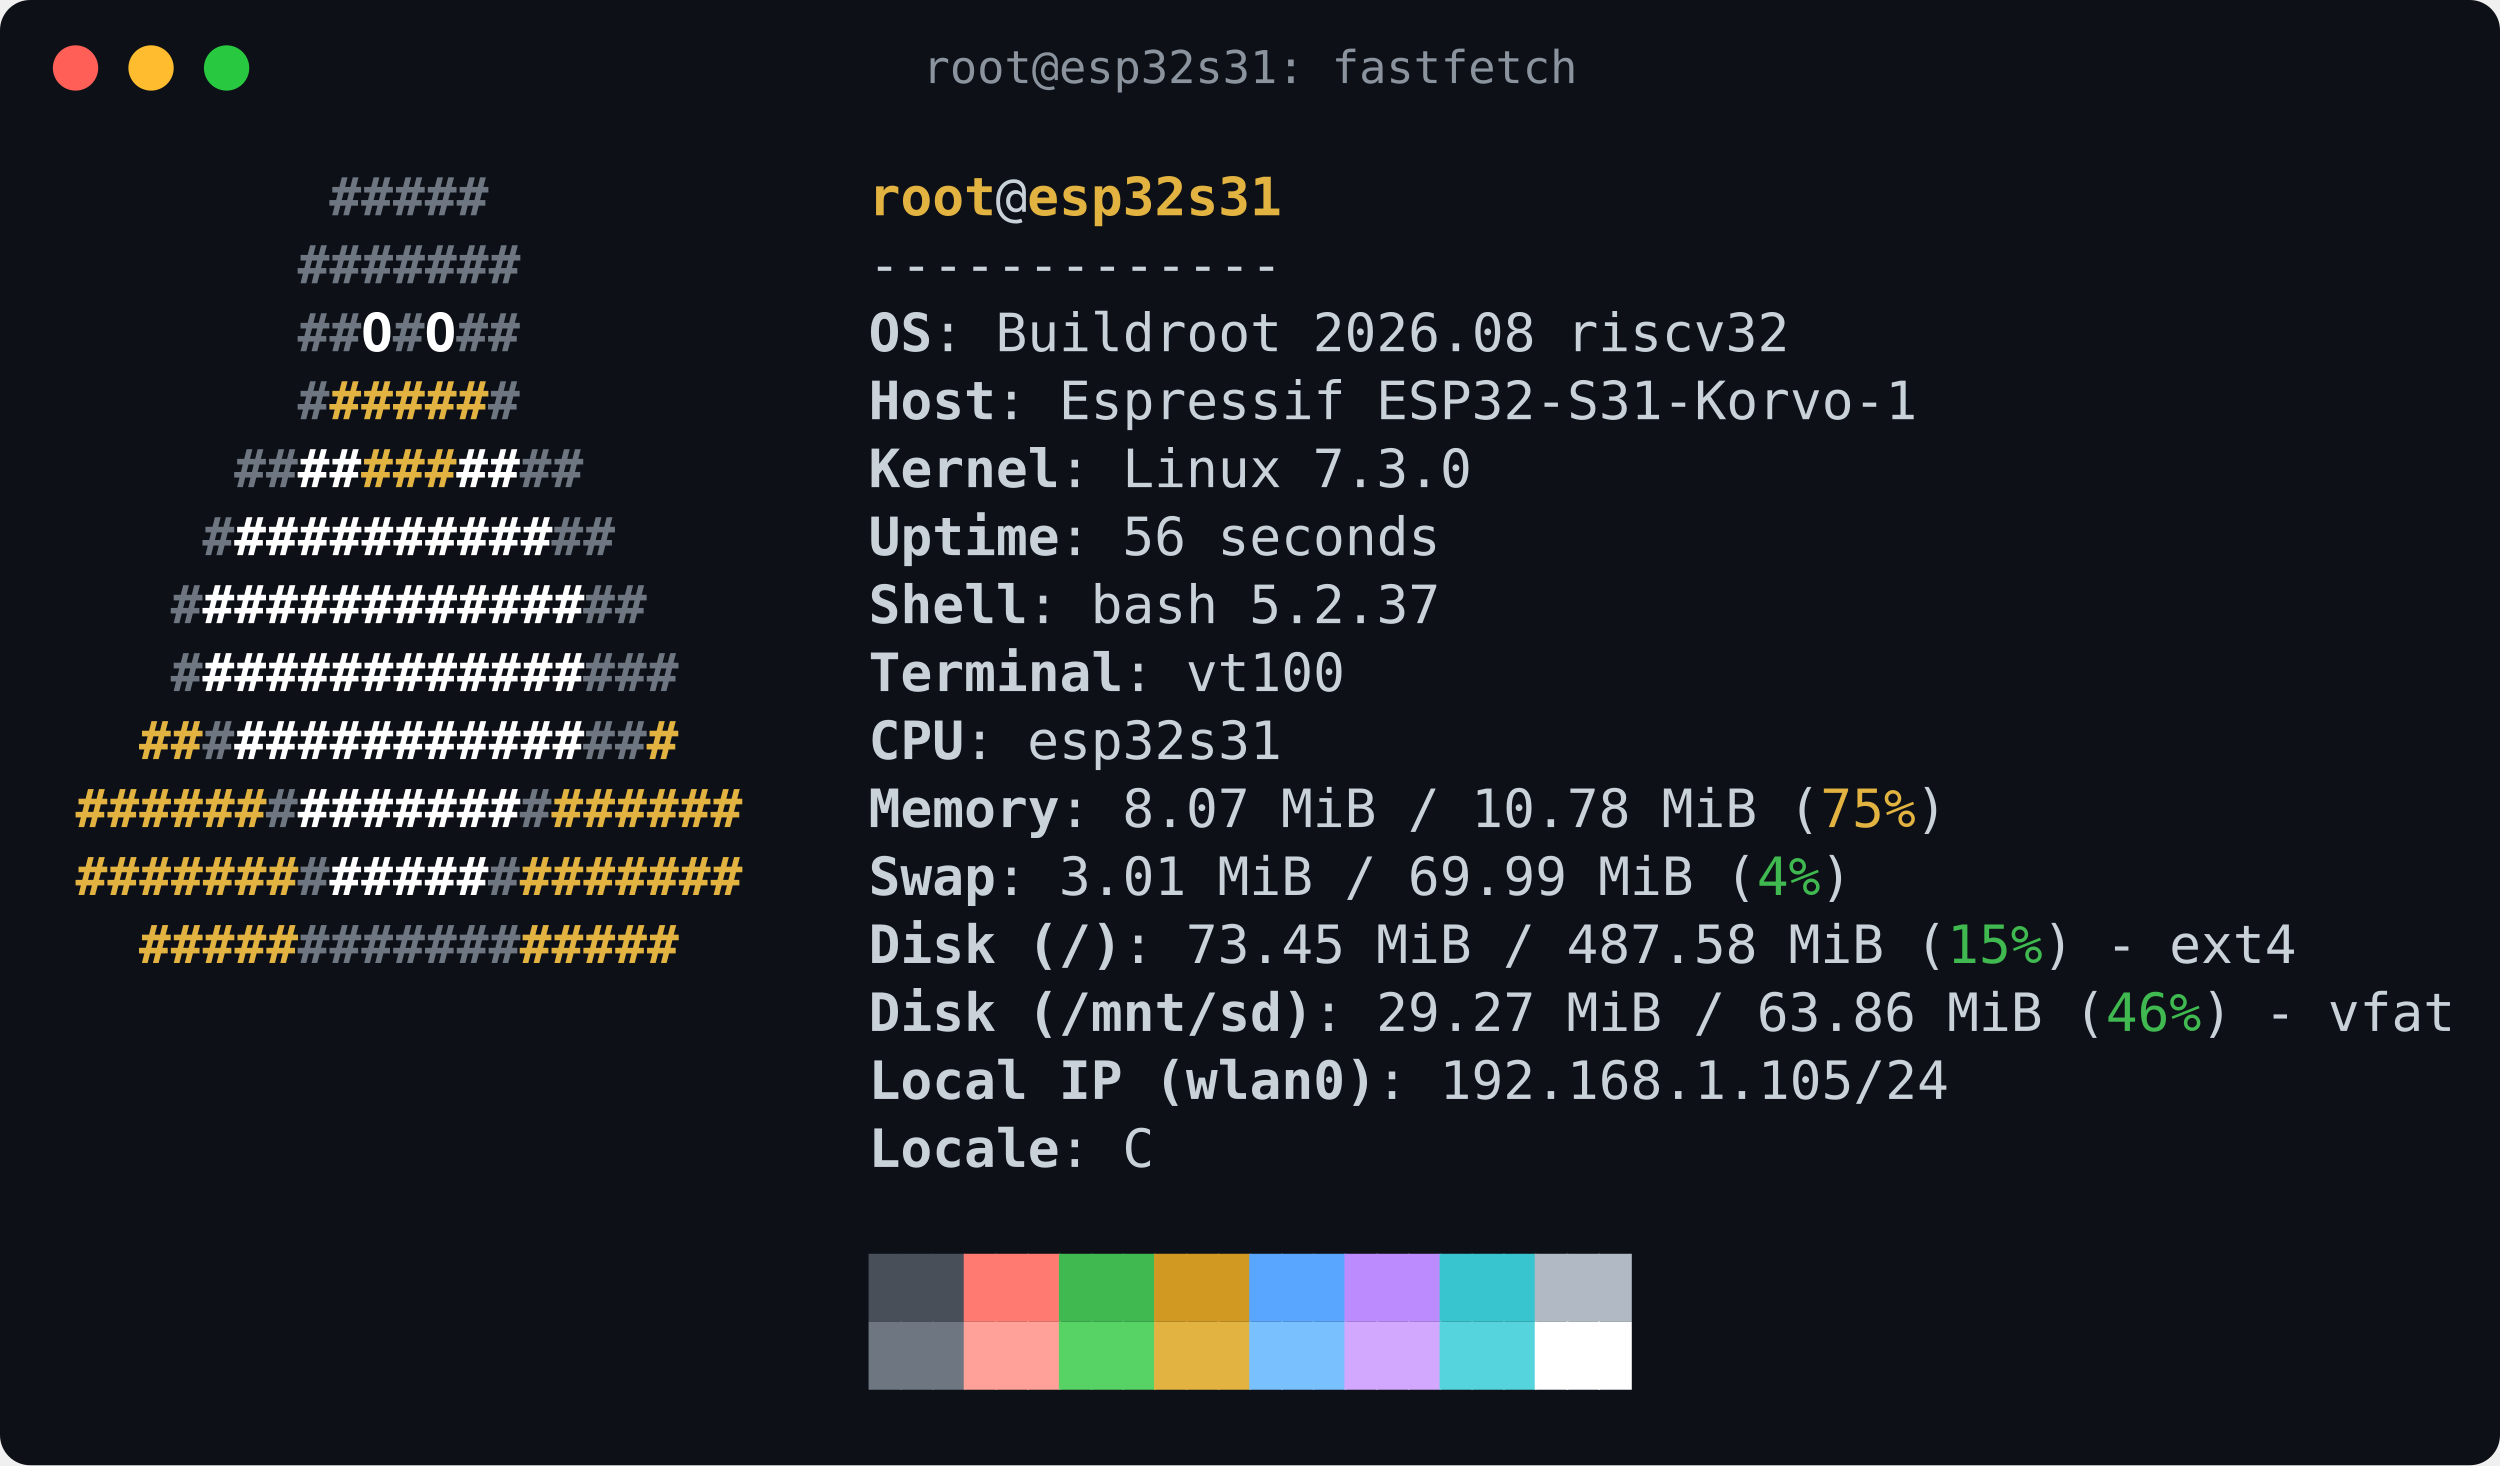
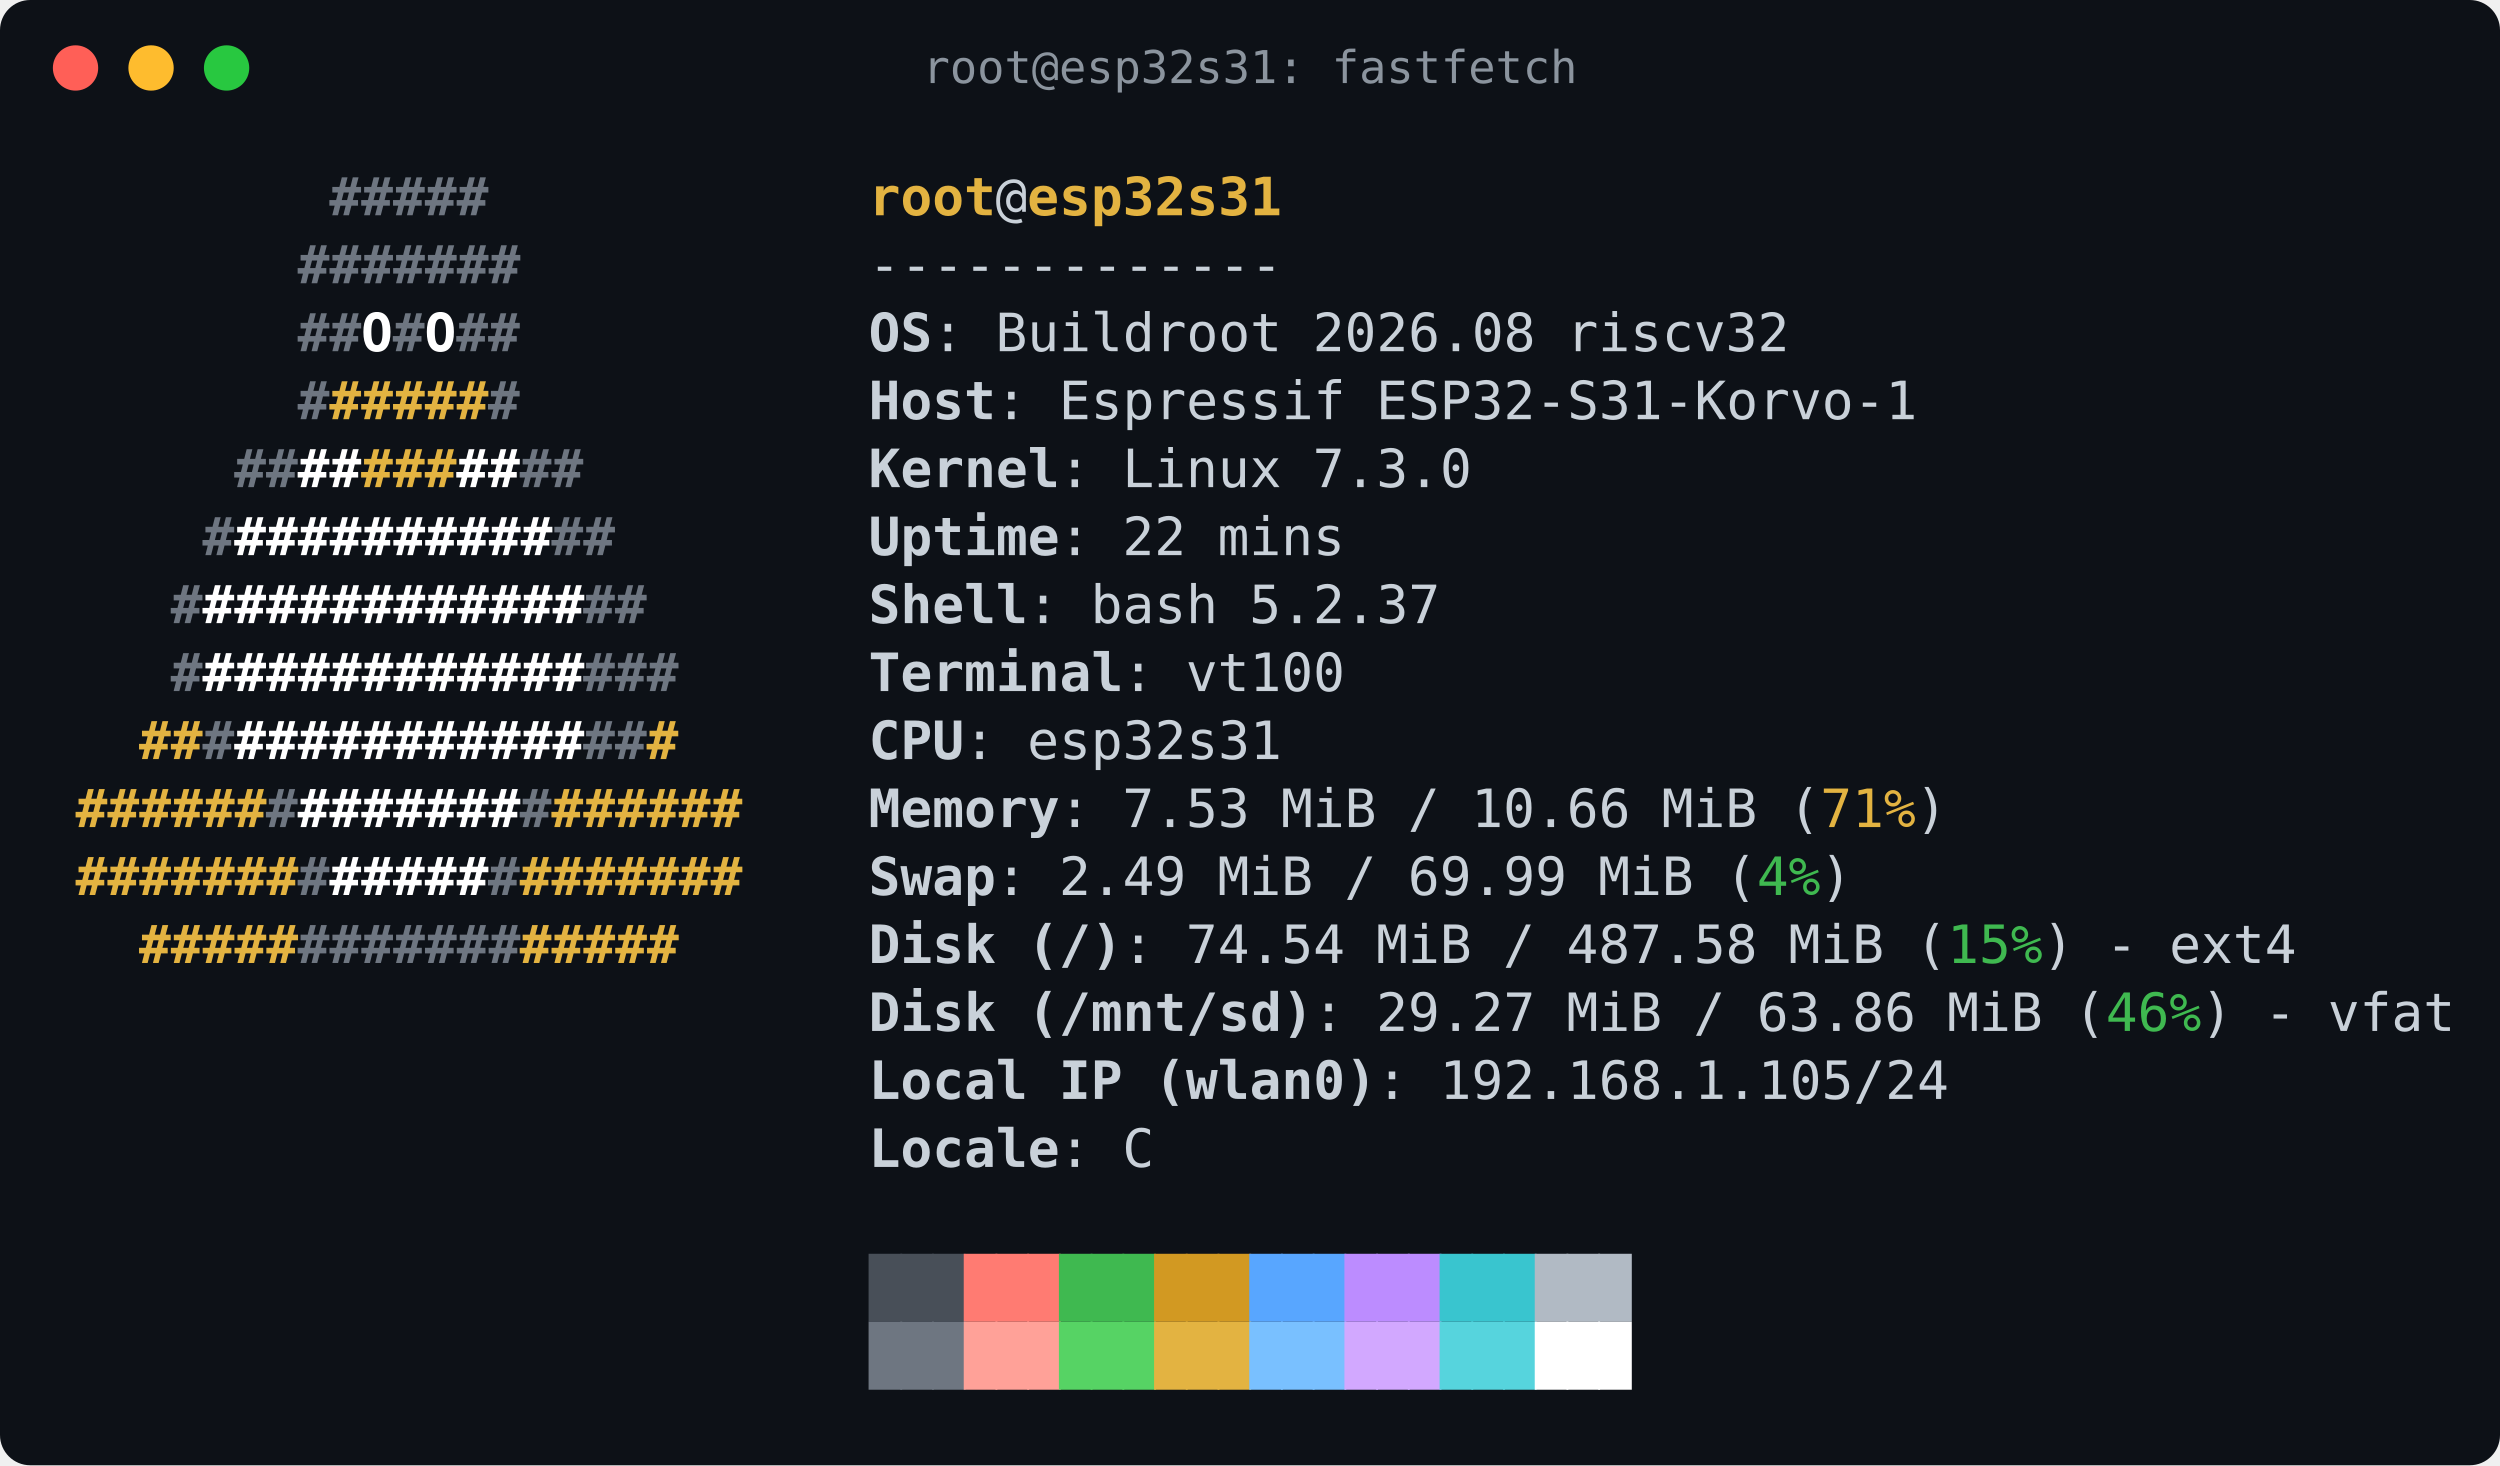
<svg xmlns="http://www.w3.org/2000/svg" width="662" height="388" viewBox="0 0 662 388">
  <rect width="100%" height="100%" rx="8" fill="#0d1117" />
  <circle cx="20" cy="18" r="6" fill="#ff5f57" />
  <circle cx="40" cy="18" r="6" fill="#febc2e" />
  <circle cx="60" cy="18" r="6" fill="#28c840" />
  <text x="331" y="22" fill="#8b949e" font-family="Menlo, Consolas, 'DejaVu Sans Mono', monospace" font-size="12" text-anchor="middle">root@esp32s31: fastfetch</text>
  <g font-family="Menlo, Consolas, 'DejaVu Sans Mono', monospace" font-size="14" xml:space="preserve">
    <rect x="230.0" y="332" width="8.9" height="18" fill="#484f58" />
    <rect x="238.4" y="332" width="8.9" height="18" fill="#484f58" />
    <rect x="246.8" y="332" width="8.9" height="18" fill="#484f58" />
    <rect x="255.2" y="332" width="8.9" height="18" fill="#ff7b72" />
    <rect x="263.6" y="332" width="8.9" height="18" fill="#ff7b72" />
    <rect x="272.0" y="332" width="8.9" height="18" fill="#ff7b72" />
    <rect x="280.4" y="332" width="8.9" height="18" fill="#3fb950" />
    <rect x="288.8" y="332" width="8.9" height="18" fill="#3fb950" />
    <rect x="297.2" y="332" width="8.9" height="18" fill="#3fb950" />
    <rect x="305.6" y="332" width="8.9" height="18" fill="#d29922" />
    <rect x="314.0" y="332" width="8.9" height="18" fill="#d29922" />
    <rect x="322.4" y="332" width="8.9" height="18" fill="#d29922" />
    <rect x="330.8" y="332" width="8.9" height="18" fill="#58a6ff" />
    <rect x="339.2" y="332" width="8.9" height="18" fill="#58a6ff" />
    <rect x="347.6" y="332" width="8.9" height="18" fill="#58a6ff" />
    <rect x="356.0" y="332" width="8.9" height="18" fill="#bc8cff" />
    <rect x="364.4" y="332" width="8.9" height="18" fill="#bc8cff" />
    <rect x="372.8" y="332" width="8.9" height="18" fill="#bc8cff" />
    <rect x="381.2" y="332" width="8.9" height="18" fill="#39c5cf" />
    <rect x="389.6" y="332" width="8.9" height="18" fill="#39c5cf" />
    <rect x="398.0" y="332" width="8.9" height="18" fill="#39c5cf" />
    <rect x="406.4" y="332" width="8.9" height="18" fill="#b1bac4" />
    <rect x="414.8" y="332" width="8.9" height="18" fill="#b1bac4" />
    <rect x="423.2" y="332" width="8.9" height="18" fill="#b1bac4" />
    <rect x="230.0" y="350" width="8.9" height="18" fill="#6e7681" />
    <rect x="238.4" y="350" width="8.9" height="18" fill="#6e7681" />
    <rect x="246.8" y="350" width="8.9" height="18" fill="#6e7681" />
    <rect x="255.2" y="350" width="8.9" height="18" fill="#ffa198" />
    <rect x="263.6" y="350" width="8.9" height="18" fill="#ffa198" />
    <rect x="272.0" y="350" width="8.9" height="18" fill="#ffa198" />
    <rect x="280.4" y="350" width="8.9" height="18" fill="#56d364" />
    <rect x="288.8" y="350" width="8.9" height="18" fill="#56d364" />
    <rect x="297.2" y="350" width="8.9" height="18" fill="#56d364" />
    <rect x="305.6" y="350" width="8.9" height="18" fill="#e3b341" />
    <rect x="314.0" y="350" width="8.9" height="18" fill="#e3b341" />
    <rect x="322.4" y="350" width="8.9" height="18" fill="#e3b341" />
    <rect x="330.8" y="350" width="8.9" height="18" fill="#79c0ff" />
    <rect x="339.2" y="350" width="8.9" height="18" fill="#79c0ff" />
    <rect x="347.6" y="350" width="8.9" height="18" fill="#79c0ff" />
    <rect x="356.0" y="350" width="8.9" height="18" fill="#d2a8ff" />
    <rect x="364.4" y="350" width="8.9" height="18" fill="#d2a8ff" />
    <rect x="372.8" y="350" width="8.9" height="18" fill="#d2a8ff" />
    <rect x="381.2" y="350" width="8.9" height="18" fill="#56d4dd" />
    <rect x="389.6" y="350" width="8.9" height="18" fill="#56d4dd" />
    <rect x="398.0" y="350" width="8.9" height="18" fill="#56d4dd" />
    <rect x="406.4" y="350" width="8.9" height="18" fill="#ffffff" />
    <rect x="414.8" y="350" width="8.9" height="18" fill="#ffffff" />
    <rect x="423.2" y="350" width="8.9" height="18" fill="#ffffff" />
    <text y="57">
      <tspan x="87.2" fill="#6e7681" font-weight="bold">#####</tspan>
      <tspan x="230.0" fill="#e3b341" font-weight="bold">root</tspan>
      <tspan x="263.6" fill="#c9d1d9">@</tspan>
      <tspan x="272.0" fill="#e3b341" font-weight="bold">esp32s31</tspan>
    </text>
    <text y="75">
      <tspan x="78.8" fill="#6e7681" font-weight="bold">#######</tspan>
      <tspan x="230.0" fill="#c9d1d9">-------------</tspan>
    </text>
    <text y="93">
      <tspan x="78.8" fill="#6e7681" font-weight="bold">##</tspan>
      <tspan x="95.6" fill="#ffffff" font-weight="bold">O</tspan>
      <tspan x="104.0" fill="#6e7681" font-weight="bold">#</tspan>
      <tspan x="112.4" fill="#ffffff" font-weight="bold">O</tspan>
      <tspan x="120.8" fill="#6e7681" font-weight="bold">##</tspan>
      <tspan x="230.0" fill="#c9d1d9" font-weight="bold">OS</tspan>
      <tspan x="246.8" fill="#c9d1d9">:</tspan>
      <tspan x="263.6" fill="#c9d1d9">Buildroot</tspan>
      <tspan x="347.6" fill="#c9d1d9">2026.08</tspan>
      <tspan x="414.8" fill="#c9d1d9">riscv32</tspan>
    </text>
    <text y="111">
      <tspan x="78.8" fill="#6e7681" font-weight="bold">#</tspan>
      <tspan x="87.2" fill="#e3b341" font-weight="bold">#####</tspan>
      <tspan x="129.2" fill="#6e7681" font-weight="bold">#</tspan>
      <tspan x="230.0" fill="#c9d1d9" font-weight="bold">Host</tspan>
      <tspan x="263.6" fill="#c9d1d9">:</tspan>
      <tspan x="280.4" fill="#c9d1d9">Espressif</tspan>
      <tspan x="364.4" fill="#c9d1d9">ESP32-S31-Korvo-1</tspan>
    </text>
    <text y="129">
      <tspan x="62.0" fill="#6e7681" font-weight="bold">##</tspan>
      <tspan x="78.8" fill="#ffffff" font-weight="bold">##</tspan>
      <tspan x="95.6" fill="#e3b341" font-weight="bold">###</tspan>
      <tspan x="120.8" fill="#ffffff" font-weight="bold">##</tspan>
      <tspan x="137.6" fill="#6e7681" font-weight="bold">##</tspan>
      <tspan x="230.0" fill="#c9d1d9" font-weight="bold">Kernel</tspan>
      <tspan x="280.4" fill="#c9d1d9">:</tspan>
      <tspan x="297.2" fill="#c9d1d9">Linux</tspan>
      <tspan x="347.6" fill="#c9d1d9">7.3.0</tspan>
    </text>
    <text y="147">
      <tspan x="53.6" fill="#6e7681" font-weight="bold">#</tspan>
      <tspan x="62.0" fill="#ffffff" font-weight="bold">##########</tspan>
      <tspan x="146.0" fill="#6e7681" font-weight="bold">##</tspan>
      <tspan x="230.0" fill="#c9d1d9" font-weight="bold">Uptime</tspan>
      <tspan x="280.4" fill="#c9d1d9">:</tspan>
-       <tspan x="297.2" fill="#c9d1d9">56</tspan>
-       <tspan x="322.4" fill="#c9d1d9">seconds</tspan>
+       <tspan x="297.2" fill="#c9d1d9">22</tspan>
+       <tspan x="322.4" fill="#c9d1d9">mins</tspan>
    </text>
    <text y="165">
      <tspan x="45.2" fill="#6e7681" font-weight="bold">#</tspan>
      <tspan x="53.6" fill="#ffffff" font-weight="bold">############</tspan>
      <tspan x="154.4" fill="#6e7681" font-weight="bold">##</tspan>
      <tspan x="230.0" fill="#c9d1d9" font-weight="bold">Shell</tspan>
      <tspan x="272.0" fill="#c9d1d9">:</tspan>
      <tspan x="288.8" fill="#c9d1d9">bash</tspan>
      <tspan x="330.8" fill="#c9d1d9">5.2.37</tspan>
    </text>
    <text y="183">
      <tspan x="45.2" fill="#6e7681" font-weight="bold">#</tspan>
      <tspan x="53.6" fill="#ffffff" font-weight="bold">############</tspan>
      <tspan x="154.4" fill="#6e7681" font-weight="bold">###</tspan>
      <tspan x="230.0" fill="#c9d1d9" font-weight="bold">Terminal</tspan>
      <tspan x="297.2" fill="#c9d1d9">:</tspan>
      <tspan x="314.0" fill="#c9d1d9">vt100</tspan>
    </text>
    <text y="201">
      <tspan x="36.8" fill="#e3b341" font-weight="bold">##</tspan>
      <tspan x="53.6" fill="#6e7681" font-weight="bold">#</tspan>
      <tspan x="62.0" fill="#ffffff" font-weight="bold">###########</tspan>
      <tspan x="154.4" fill="#6e7681" font-weight="bold">##</tspan>
      <tspan x="171.2" fill="#e3b341" font-weight="bold">#</tspan>
      <tspan x="230.0" fill="#c9d1d9" font-weight="bold">CPU</tspan>
      <tspan x="255.2" fill="#c9d1d9">:</tspan>
      <tspan x="272.0" fill="#c9d1d9">esp32s31</tspan>
    </text>
    <text y="219">
      <tspan x="20.0" fill="#e3b341" font-weight="bold">######</tspan>
      <tspan x="70.4" fill="#6e7681" font-weight="bold">#</tspan>
      <tspan x="78.8" fill="#ffffff" font-weight="bold">#######</tspan>
      <tspan x="137.6" fill="#6e7681" font-weight="bold">#</tspan>
      <tspan x="146.0" fill="#e3b341" font-weight="bold">######</tspan>
      <tspan x="230.0" fill="#c9d1d9" font-weight="bold">Memory</tspan>
      <tspan x="280.4" fill="#c9d1d9">:</tspan>
-       <tspan x="297.2" fill="#c9d1d9">8.07</tspan>
+       <tspan x="297.2" fill="#c9d1d9">7.53</tspan>
      <tspan x="339.2" fill="#c9d1d9">MiB</tspan>
      <tspan x="372.8" fill="#c9d1d9">/</tspan>
-       <tspan x="389.6" fill="#c9d1d9">10.78</tspan>
+       <tspan x="389.6" fill="#c9d1d9">10.66</tspan>
      <tspan x="440.0" fill="#c9d1d9">MiB</tspan>
      <tspan x="473.6" fill="#c9d1d9">(</tspan>
-       <tspan x="482.0" fill="#e3b341">75%</tspan>
+       <tspan x="482.0" fill="#e3b341">71%</tspan>
      <tspan x="507.2" fill="#c9d1d9">)</tspan>
    </text>
    <text y="237">
      <tspan x="20.0" fill="#e3b341" font-weight="bold">#######</tspan>
      <tspan x="78.8" fill="#6e7681" font-weight="bold">#</tspan>
      <tspan x="87.2" fill="#ffffff" font-weight="bold">#####</tspan>
      <tspan x="129.2" fill="#6e7681" font-weight="bold">#</tspan>
      <tspan x="137.6" fill="#e3b341" font-weight="bold">#######</tspan>
      <tspan x="230.0" fill="#c9d1d9" font-weight="bold">Swap</tspan>
      <tspan x="263.6" fill="#c9d1d9">:</tspan>
-       <tspan x="280.4" fill="#c9d1d9">3.01</tspan>
+       <tspan x="280.4" fill="#c9d1d9">2.49</tspan>
      <tspan x="322.4" fill="#c9d1d9">MiB</tspan>
      <tspan x="356.0" fill="#c9d1d9">/</tspan>
      <tspan x="372.8" fill="#c9d1d9">69.99</tspan>
      <tspan x="423.2" fill="#c9d1d9">MiB</tspan>
      <tspan x="456.8" fill="#c9d1d9">(</tspan>
      <tspan x="465.2" fill="#3fb950">4%</tspan>
      <tspan x="482.0" fill="#c9d1d9">)</tspan>
    </text>
    <text y="255">
      <tspan x="36.8" fill="#e3b341" font-weight="bold">#####</tspan>
      <tspan x="78.8" fill="#6e7681" font-weight="bold">#######</tspan>
      <tspan x="137.6" fill="#e3b341" font-weight="bold">#####</tspan>
      <tspan x="230.0" fill="#c9d1d9" font-weight="bold">Disk</tspan>
      <tspan x="272.0" fill="#c9d1d9" font-weight="bold">(/)</tspan>
      <tspan x="297.2" fill="#c9d1d9">:</tspan>
-       <tspan x="314.0" fill="#c9d1d9">73.45</tspan>
+       <tspan x="314.0" fill="#c9d1d9">74.54</tspan>
      <tspan x="364.4" fill="#c9d1d9">MiB</tspan>
      <tspan x="398.0" fill="#c9d1d9">/</tspan>
      <tspan x="414.8" fill="#c9d1d9">487.58</tspan>
      <tspan x="473.6" fill="#c9d1d9">MiB</tspan>
      <tspan x="507.2" fill="#c9d1d9">(</tspan>
      <tspan x="515.6" fill="#3fb950">15%</tspan>
      <tspan x="540.8" fill="#c9d1d9">)</tspan>
      <tspan x="557.6" fill="#c9d1d9">-</tspan>
      <tspan x="574.4" fill="#c9d1d9">ext4</tspan>
    </text>
    <text y="273">
      <tspan x="230.0" fill="#c9d1d9" font-weight="bold">Disk</tspan>
      <tspan x="272.0" fill="#c9d1d9" font-weight="bold">(/mnt/sd)</tspan>
      <tspan x="347.6" fill="#c9d1d9">:</tspan>
      <tspan x="364.4" fill="#c9d1d9">29.27</tspan>
      <tspan x="414.8" fill="#c9d1d9">MiB</tspan>
      <tspan x="448.4" fill="#c9d1d9">/</tspan>
      <tspan x="465.2" fill="#c9d1d9">63.86</tspan>
      <tspan x="515.6" fill="#c9d1d9">MiB</tspan>
      <tspan x="549.2" fill="#c9d1d9">(</tspan>
      <tspan x="557.6" fill="#3fb950">46%</tspan>
      <tspan x="582.8" fill="#c9d1d9">)</tspan>
      <tspan x="599.6" fill="#c9d1d9">-</tspan>
      <tspan x="616.4" fill="#c9d1d9">vfat</tspan>
    </text>
    <text y="291">
      <tspan x="230.0" fill="#c9d1d9" font-weight="bold">Local</tspan>
      <tspan x="280.4" fill="#c9d1d9" font-weight="bold">IP</tspan>
      <tspan x="305.6" fill="#c9d1d9" font-weight="bold">(wlan0)</tspan>
      <tspan x="364.4" fill="#c9d1d9">:</tspan>
      <tspan x="381.2" fill="#c9d1d9">192.168.1.105/24</tspan>
    </text>
    <text y="309">
      <tspan x="230.0" fill="#c9d1d9" font-weight="bold">Locale</tspan>
      <tspan x="280.4" fill="#c9d1d9">:</tspan>
      <tspan x="297.2" fill="#c9d1d9">C</tspan>
    </text>
  </g>
</svg>
